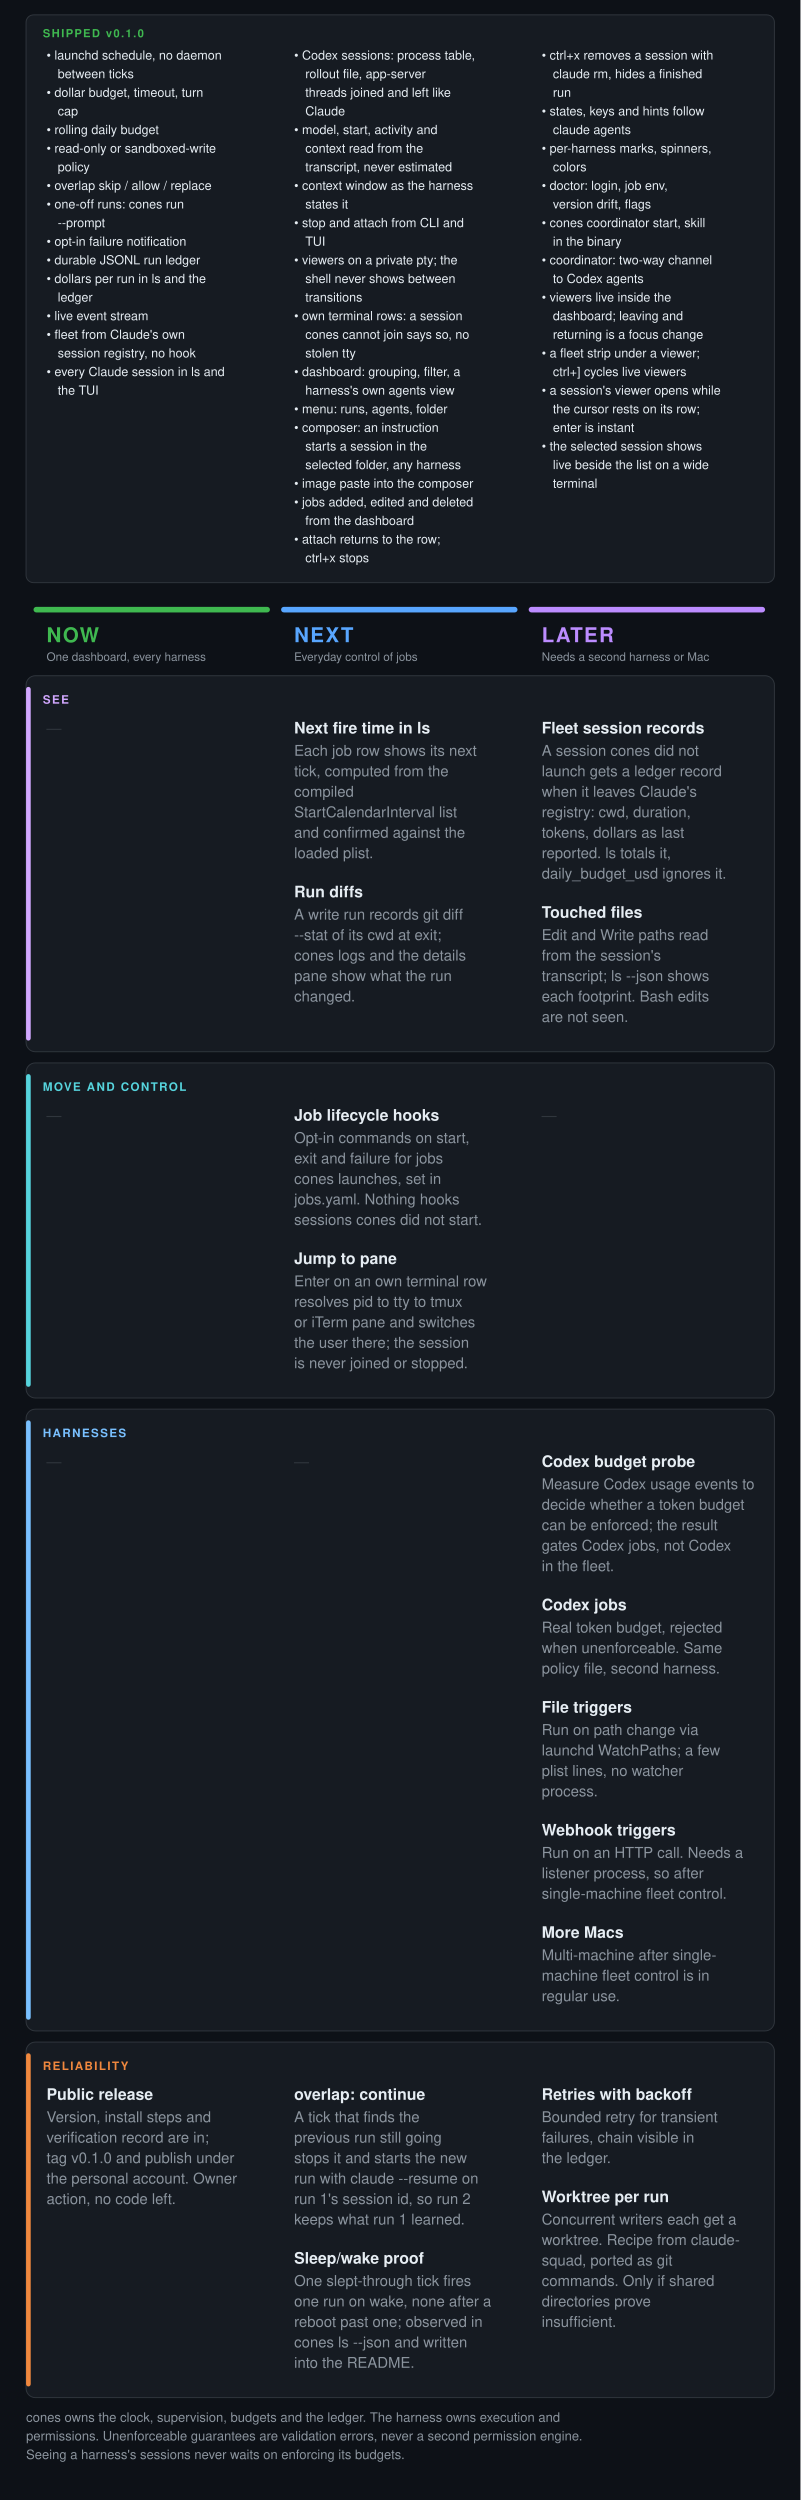
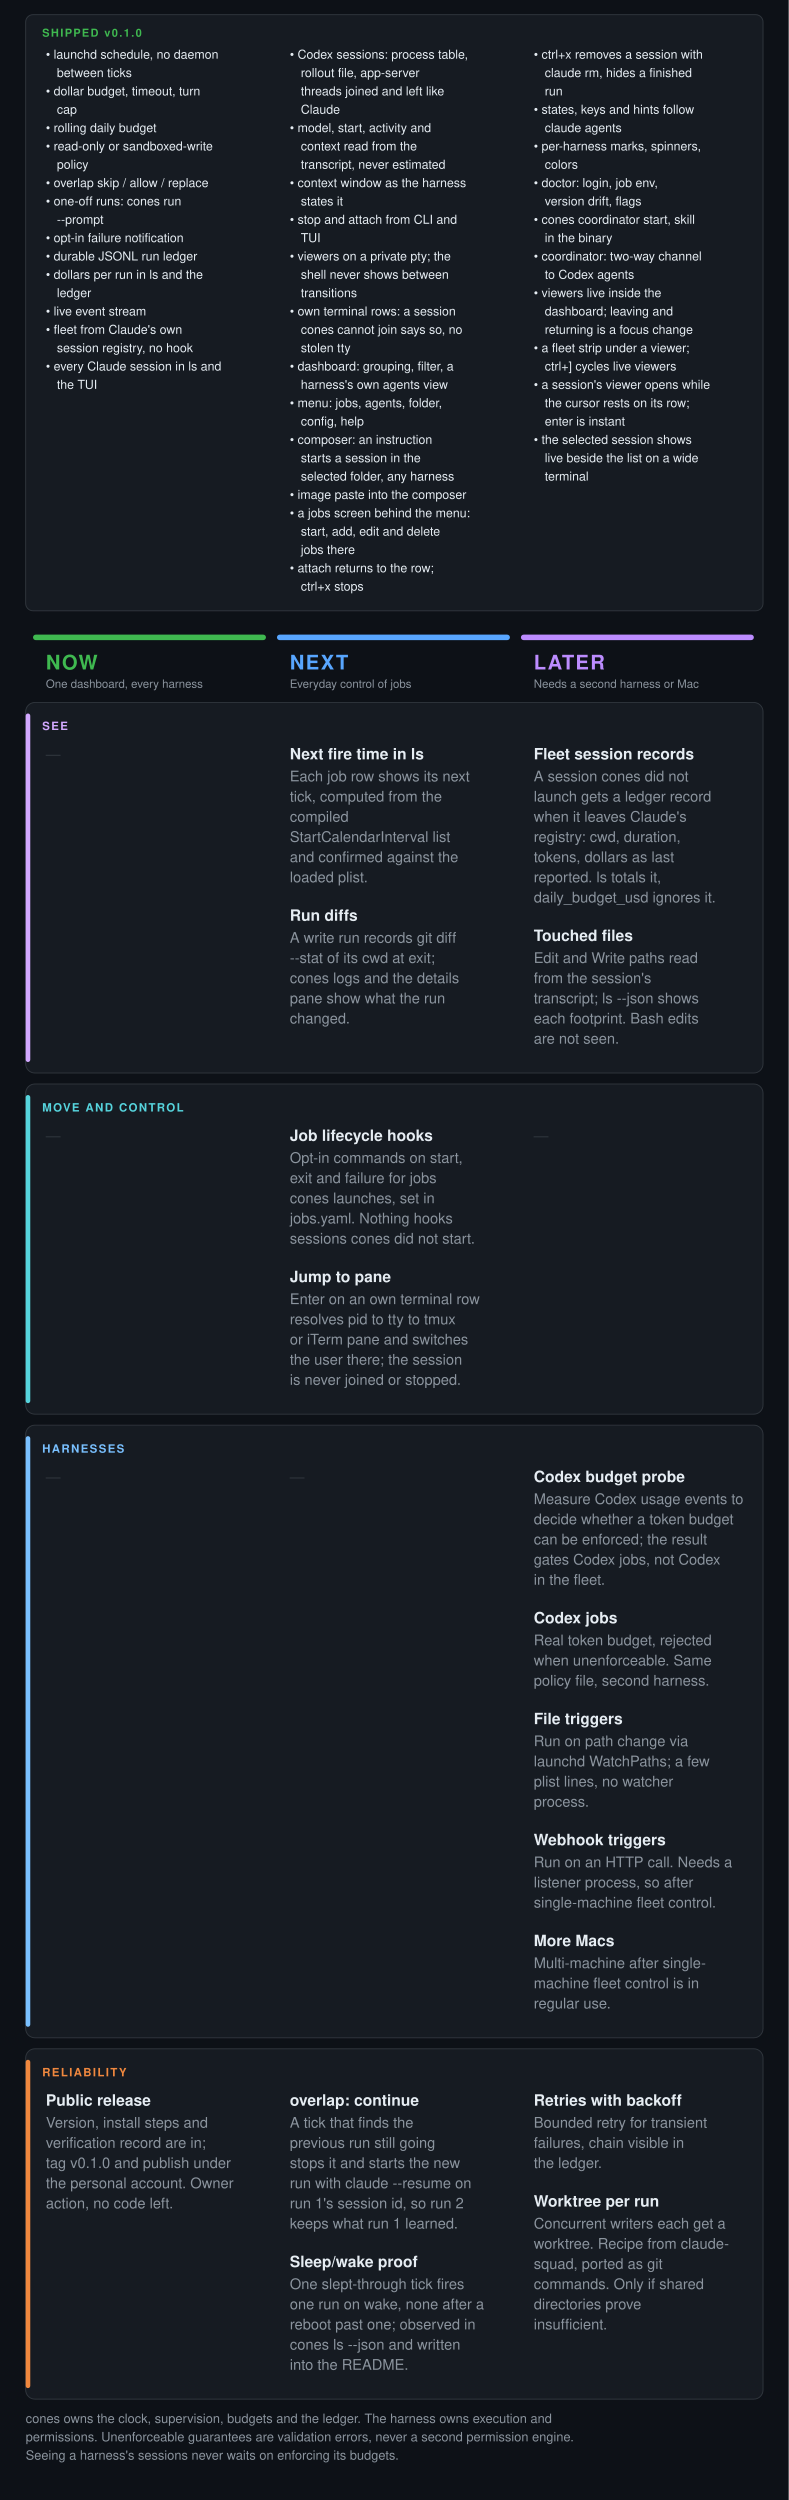
- <svg xmlns="http://www.w3.org/2000/svg" width="860" height="2686" viewBox="0 0 860 2686" font-family="-apple-system,BlinkMacSystemFont,Segoe UI,Helvetica,Arial,sans-serif">
-   <rect width="860" height="2686" fill="#0d1117" />
-   <rect x="28" y="16" width="804" height="610" rx="8" fill="#161b22" stroke="#30363d" />
+ <svg xmlns="http://www.w3.org/2000/svg" width="860" height="2726" viewBox="0 0 860 2726" font-family="-apple-system,BlinkMacSystemFont,Segoe UI,Helvetica,Arial,sans-serif">
+   <rect width="860" height="2726" fill="#0d1117" />
+   <rect x="28" y="16" width="804" height="650" rx="8" fill="#161b22" stroke="#30363d" />
  <text x="46" y="40" font-size="12" fill="#3fb950" font-weight="700" letter-spacing="1.5">SHIPPED  v0.1.0</text>
  <text x="50" y="64" font-size="13.5" fill="#e6edf3">• launchd schedule, no daemon</text>
  <text x="62" y="84" font-size="13.5" fill="#e6edf3">between ticks</text>
  <text x="50" y="104" font-size="13.5" fill="#e6edf3">• dollar budget, timeout, turn</text>
  <text x="62" y="124" font-size="13.5" fill="#e6edf3">cap</text>
  <text x="50" y="144" font-size="13.5" fill="#e6edf3">• rolling daily budget</text>
  <text x="50" y="164" font-size="13.5" fill="#e6edf3">• read-only or sandboxed-write</text>
  <text x="62" y="184" font-size="13.5" fill="#e6edf3">policy</text>
  <text x="50" y="204" font-size="13.5" fill="#e6edf3">• overlap skip / allow / replace</text>
  <text x="50" y="224" font-size="13.5" fill="#e6edf3">• one-off runs: cones run</text>
  <text x="62" y="244" font-size="13.5" fill="#e6edf3">--prompt</text>
  <text x="50" y="264" font-size="13.5" fill="#e6edf3">• opt-in failure notification</text>
  <text x="50" y="284" font-size="13.5" fill="#e6edf3">• durable JSONL run ledger</text>
  <text x="50" y="304" font-size="13.5" fill="#e6edf3">• dollars per run in ls and the</text>
  <text x="62" y="324" font-size="13.5" fill="#e6edf3">ledger</text>
  <text x="50" y="344" font-size="13.5" fill="#e6edf3">• live event stream</text>
  <text x="50" y="364" font-size="13.5" fill="#e6edf3">• fleet from Claude's own</text>
  <text x="62" y="384" font-size="13.5" fill="#e6edf3">session registry, no hook</text>
  <text x="50" y="404" font-size="13.5" fill="#e6edf3">• every Claude session in ls and</text>
  <text x="62" y="424" font-size="13.5" fill="#e6edf3">the TUI</text>
  <text x="316" y="64" font-size="13.5" fill="#e6edf3">• Codex sessions: process table,</text>
  <text x="328" y="84" font-size="13.5" fill="#e6edf3">rollout file, app-server</text>
  <text x="328" y="104" font-size="13.5" fill="#e6edf3">threads joined and left like</text>
  <text x="328" y="124" font-size="13.5" fill="#e6edf3">Claude</text>
  <text x="316" y="144" font-size="13.5" fill="#e6edf3">• model, start, activity and</text>
  <text x="328" y="164" font-size="13.5" fill="#e6edf3">context read from the</text>
  <text x="328" y="184" font-size="13.5" fill="#e6edf3">transcript, never estimated</text>
  <text x="316" y="204" font-size="13.5" fill="#e6edf3">• context window as the harness</text>
  <text x="328" y="224" font-size="13.5" fill="#e6edf3">states it</text>
  <text x="316" y="244" font-size="13.5" fill="#e6edf3">• stop and attach from CLI and</text>
  <text x="328" y="264" font-size="13.5" fill="#e6edf3">TUI</text>
  <text x="316" y="284" font-size="13.5" fill="#e6edf3">• viewers on a private pty; the</text>
  <text x="328" y="304" font-size="13.5" fill="#e6edf3">shell never shows between</text>
  <text x="328" y="324" font-size="13.5" fill="#e6edf3">transitions</text>
  <text x="316" y="344" font-size="13.5" fill="#e6edf3">• own terminal rows: a session</text>
  <text x="328" y="364" font-size="13.5" fill="#e6edf3">cones cannot join says so, no</text>
  <text x="328" y="384" font-size="13.5" fill="#e6edf3">stolen tty</text>
  <text x="316" y="404" font-size="13.5" fill="#e6edf3">• dashboard: grouping, filter, a</text>
  <text x="328" y="424" font-size="13.5" fill="#e6edf3">harness's own agents view</text>
-   <text x="316" y="444" font-size="13.5" fill="#e6edf3">• menu: runs, agents, folder</text>
-   <text x="316" y="464" font-size="13.5" fill="#e6edf3">• composer: an instruction</text>
-   <text x="328" y="484" font-size="13.5" fill="#e6edf3">starts a session in the</text>
-   <text x="328" y="504" font-size="13.5" fill="#e6edf3">selected folder, any harness</text>
-   <text x="316" y="524" font-size="13.5" fill="#e6edf3">• image paste into the composer</text>
-   <text x="316" y="544" font-size="13.5" fill="#e6edf3">• jobs added, edited and deleted</text>
-   <text x="328" y="564" font-size="13.5" fill="#e6edf3">from the dashboard</text>
-   <text x="316" y="584" font-size="13.5" fill="#e6edf3">• attach returns to the row;</text>
-   <text x="328" y="604" font-size="13.5" fill="#e6edf3">ctrl+x stops</text>
+   <text x="316" y="444" font-size="13.5" fill="#e6edf3">• menu: jobs, agents, folder,</text>
+   <text x="328" y="464" font-size="13.5" fill="#e6edf3">config, help</text>
+   <text x="316" y="484" font-size="13.5" fill="#e6edf3">• composer: an instruction</text>
+   <text x="328" y="504" font-size="13.5" fill="#e6edf3">starts a session in the</text>
+   <text x="328" y="524" font-size="13.5" fill="#e6edf3">selected folder, any harness</text>
+   <text x="316" y="544" font-size="13.5" fill="#e6edf3">• image paste into the composer</text>
+   <text x="316" y="564" font-size="13.5" fill="#e6edf3">• a jobs screen behind the menu:</text>
+   <text x="328" y="584" font-size="13.5" fill="#e6edf3">start, add, edit and delete</text>
+   <text x="328" y="604" font-size="13.5" fill="#e6edf3">jobs there</text>
+   <text x="316" y="624" font-size="13.5" fill="#e6edf3">• attach returns to the row;</text>
+   <text x="328" y="644" font-size="13.5" fill="#e6edf3">ctrl+x stops</text>
  <text x="582" y="64" font-size="13.5" fill="#e6edf3">• ctrl+x removes a session with</text>
  <text x="594" y="84" font-size="13.5" fill="#e6edf3">claude rm, hides a finished</text>
  <text x="594" y="104" font-size="13.5" fill="#e6edf3">run</text>
  <text x="582" y="124" font-size="13.5" fill="#e6edf3">• states, keys and hints follow</text>
  <text x="594" y="144" font-size="13.5" fill="#e6edf3">claude agents</text>
  <text x="582" y="164" font-size="13.5" fill="#e6edf3">• per-harness marks, spinners,</text>
  <text x="594" y="184" font-size="13.5" fill="#e6edf3">colors</text>
  <text x="582" y="204" font-size="13.5" fill="#e6edf3">• doctor: login, job env,</text>
  <text x="594" y="224" font-size="13.5" fill="#e6edf3">version drift, flags</text>
  <text x="582" y="244" font-size="13.5" fill="#e6edf3">• cones coordinator start, skill</text>
  <text x="594" y="264" font-size="13.5" fill="#e6edf3">in the binary</text>
  <text x="582" y="284" font-size="13.5" fill="#e6edf3">• coordinator: two-way channel</text>
  <text x="594" y="304" font-size="13.5" fill="#e6edf3">to Codex agents</text>
  <text x="582" y="324" font-size="13.5" fill="#e6edf3">• viewers live inside the</text>
  <text x="594" y="344" font-size="13.5" fill="#e6edf3">dashboard; leaving and</text>
  <text x="594" y="364" font-size="13.5" fill="#e6edf3">returning is a focus change</text>
  <text x="582" y="384" font-size="13.5" fill="#e6edf3">• a fleet strip under a viewer;</text>
  <text x="594" y="404" font-size="13.5" fill="#e6edf3">ctrl+] cycles live viewers</text>
  <text x="582" y="424" font-size="13.5" fill="#e6edf3">• a session's viewer opens while</text>
  <text x="594" y="444" font-size="13.5" fill="#e6edf3">the cursor rests on its row;</text>
  <text x="594" y="464" font-size="13.5" fill="#e6edf3">enter is instant</text>
  <text x="582" y="484" font-size="13.5" fill="#e6edf3">• the selected session shows</text>
  <text x="594" y="504" font-size="13.5" fill="#e6edf3">live beside the list on a wide</text>
  <text x="594" y="524" font-size="13.5" fill="#e6edf3">terminal</text>
-   <rect x="36" y="652" width="254" height="6" rx="3" fill="#3fb950" />
-   <text x="50" y="690" font-size="22" fill="#3fb950" font-weight="800" letter-spacing="1.5">NOW</text>
-   <text x="50" y="710" font-size="12.5" fill="#8b949e">One dashboard, every harness</text>
-   <rect x="302" y="652" width="254" height="6" rx="3" fill="#58a6ff" />
-   <text x="316" y="690" font-size="22" fill="#58a6ff" font-weight="800" letter-spacing="1.5">NEXT</text>
-   <text x="316" y="710" font-size="12.5" fill="#8b949e">Everyday control of jobs</text>
-   <rect x="568" y="652" width="254" height="6" rx="3" fill="#bc8cff" />
-   <text x="582" y="690" font-size="22" fill="#bc8cff" font-weight="800" letter-spacing="1.5">LATER</text>
-   <text x="582" y="710" font-size="12.5" fill="#8b949e">Needs a second harness or Mac</text>
-   <rect x="28" y="726" width="804" height="404" rx="10" fill="#161b22" stroke="#30363d" />
-   <rect x="28" y="738" width="5" height="380" rx="2.5" fill="#d2a8ff" />
-   <text x="46" y="756" font-size="12.5" fill="#d2a8ff" font-weight="700" letter-spacing="1.5">SEE</text>
-   <text x="50" y="788" font-size="16" fill="#30363d">—</text>
-   <text x="316" y="788" font-size="17" fill="#e6edf3" font-weight="700">Next fire time in ls</text>
-   <text x="316" y="812" font-size="16" fill="#8b949e">Each job row shows its next</text>
-   <text x="316" y="834" font-size="16" fill="#8b949e">tick, computed from the</text>
-   <text x="316" y="856" font-size="16" fill="#8b949e">compiled</text>
-   <text x="316" y="878" font-size="16" fill="#8b949e">StartCalendarInterval list</text>
-   <text x="316" y="900" font-size="16" fill="#8b949e">and confirmed against the</text>
-   <text x="316" y="922" font-size="16" fill="#8b949e">loaded plist.</text>
-   <text x="316" y="964" font-size="17" fill="#e6edf3" font-weight="700">Run diffs</text>
-   <text x="316" y="988" font-size="16" fill="#8b949e">A write run records git diff</text>
-   <text x="316" y="1010" font-size="16" fill="#8b949e">--stat of its cwd at exit;</text>
-   <text x="316" y="1032" font-size="16" fill="#8b949e">cones logs and the details</text>
-   <text x="316" y="1054" font-size="16" fill="#8b949e">pane show what the run</text>
-   <text x="316" y="1076" font-size="16" fill="#8b949e">changed.</text>
-   <text x="582" y="788" font-size="17" fill="#e6edf3" font-weight="700">Fleet session records</text>
-   <text x="582" y="812" font-size="16" fill="#8b949e">A session cones did not</text>
-   <text x="582" y="834" font-size="16" fill="#8b949e">launch gets a ledger record</text>
-   <text x="582" y="856" font-size="16" fill="#8b949e">when it leaves Claude's</text>
-   <text x="582" y="878" font-size="16" fill="#8b949e">registry: cwd, duration,</text>
-   <text x="582" y="900" font-size="16" fill="#8b949e">tokens, dollars as last</text>
-   <text x="582" y="922" font-size="16" fill="#8b949e">reported. ls totals it,</text>
-   <text x="582" y="944" font-size="16" fill="#8b949e">daily_budget_usd ignores it.</text>
-   <text x="582" y="986" font-size="17" fill="#e6edf3" font-weight="700">Touched files</text>
-   <text x="582" y="1010" font-size="16" fill="#8b949e">Edit and Write paths read</text>
-   <text x="582" y="1032" font-size="16" fill="#8b949e">from the session's</text>
-   <text x="582" y="1054" font-size="16" fill="#8b949e">transcript; ls --json shows</text>
-   <text x="582" y="1076" font-size="16" fill="#8b949e">each footprint. Bash edits</text>
-   <text x="582" y="1098" font-size="16" fill="#8b949e">are not seen.</text>
-   <rect x="28" y="1142" width="804" height="360" rx="10" fill="#161b22" stroke="#30363d" />
-   <rect x="28" y="1154" width="5" height="336" rx="2.5" fill="#56d4dd" />
-   <text x="46" y="1172" font-size="12.5" fill="#56d4dd" font-weight="700" letter-spacing="1.5">MOVE AND CONTROL</text>
-   <text x="50" y="1204" font-size="16" fill="#30363d">—</text>
-   <text x="316" y="1204" font-size="17" fill="#e6edf3" font-weight="700">Job lifecycle hooks</text>
-   <text x="316" y="1228" font-size="16" fill="#8b949e">Opt-in commands on start,</text>
-   <text x="316" y="1250" font-size="16" fill="#8b949e">exit and failure for jobs</text>
-   <text x="316" y="1272" font-size="16" fill="#8b949e">cones launches, set in</text>
-   <text x="316" y="1294" font-size="16" fill="#8b949e">jobs.yaml. Nothing hooks</text>
-   <text x="316" y="1316" font-size="16" fill="#8b949e">sessions cones did not start.</text>
-   <text x="316" y="1358" font-size="17" fill="#e6edf3" font-weight="700">Jump to pane</text>
-   <text x="316" y="1382" font-size="16" fill="#8b949e">Enter on an own terminal row</text>
-   <text x="316" y="1404" font-size="16" fill="#8b949e">resolves pid to tty to tmux</text>
-   <text x="316" y="1426" font-size="16" fill="#8b949e">or iTerm pane and switches</text>
-   <text x="316" y="1448" font-size="16" fill="#8b949e">the user there; the session</text>
-   <text x="316" y="1470" font-size="16" fill="#8b949e">is never joined or stopped.</text>
-   <text x="582" y="1204" font-size="16" fill="#30363d">—</text>
-   <rect x="28" y="1514" width="804" height="668" rx="10" fill="#161b22" stroke="#30363d" />
-   <rect x="28" y="1526" width="5" height="644" rx="2.5" fill="#79c0ff" />
-   <text x="46" y="1544" font-size="12.5" fill="#79c0ff" font-weight="700" letter-spacing="1.5">HARNESSES</text>
-   <text x="50" y="1576" font-size="16" fill="#30363d">—</text>
-   <text x="316" y="1576" font-size="16" fill="#30363d">—</text>
-   <text x="582" y="1576" font-size="17" fill="#e6edf3" font-weight="700">Codex budget probe</text>
-   <text x="582" y="1600" font-size="16" fill="#8b949e">Measure Codex usage events to</text>
-   <text x="582" y="1622" font-size="16" fill="#8b949e">decide whether a token budget</text>
-   <text x="582" y="1644" font-size="16" fill="#8b949e">can be enforced; the result</text>
-   <text x="582" y="1666" font-size="16" fill="#8b949e">gates Codex jobs, not Codex</text>
-   <text x="582" y="1688" font-size="16" fill="#8b949e">in the fleet.</text>
-   <text x="582" y="1730" font-size="17" fill="#e6edf3" font-weight="700">Codex jobs</text>
-   <text x="582" y="1754" font-size="16" fill="#8b949e">Real token budget, rejected</text>
-   <text x="582" y="1776" font-size="16" fill="#8b949e">when unenforceable. Same</text>
-   <text x="582" y="1798" font-size="16" fill="#8b949e">policy file, second harness.</text>
-   <text x="582" y="1840" font-size="17" fill="#e6edf3" font-weight="700">File triggers</text>
-   <text x="582" y="1864" font-size="16" fill="#8b949e">Run on path change via</text>
-   <text x="582" y="1886" font-size="16" fill="#8b949e">launchd WatchPaths; a few</text>
-   <text x="582" y="1908" font-size="16" fill="#8b949e">plist lines, no watcher</text>
-   <text x="582" y="1930" font-size="16" fill="#8b949e">process.</text>
-   <text x="582" y="1972" font-size="17" fill="#e6edf3" font-weight="700">Webhook triggers</text>
-   <text x="582" y="1996" font-size="16" fill="#8b949e">Run on an HTTP call. Needs a</text>
-   <text x="582" y="2018" font-size="16" fill="#8b949e">listener process, so after</text>
-   <text x="582" y="2040" font-size="16" fill="#8b949e">single-machine fleet control.</text>
-   <text x="582" y="2082" font-size="17" fill="#e6edf3" font-weight="700">More Macs</text>
-   <text x="582" y="2106" font-size="16" fill="#8b949e">Multi-machine after single-</text>
-   <text x="582" y="2128" font-size="16" fill="#8b949e">machine fleet control is in</text>
-   <text x="582" y="2150" font-size="16" fill="#8b949e">regular use.</text>
-   <rect x="28" y="2194" width="804" height="382" rx="10" fill="#161b22" stroke="#30363d" />
-   <rect x="28" y="2206" width="5" height="358" rx="2.5" fill="#f0883e" />
-   <text x="46" y="2224" font-size="12.5" fill="#f0883e" font-weight="700" letter-spacing="1.5">RELIABILITY</text>
-   <text x="50" y="2256" font-size="17" fill="#e6edf3" font-weight="700">Public release</text>
-   <text x="50" y="2280" font-size="16" fill="#8b949e">Version, install steps and</text>
-   <text x="50" y="2302" font-size="16" fill="#8b949e">verification record are in;</text>
-   <text x="50" y="2324" font-size="16" fill="#8b949e">tag v0.1.0 and publish under</text>
-   <text x="50" y="2346" font-size="16" fill="#8b949e">the personal account. Owner</text>
-   <text x="50" y="2368" font-size="16" fill="#8b949e">action, no code left.</text>
-   <text x="316" y="2256" font-size="17" fill="#e6edf3" font-weight="700">overlap: continue</text>
-   <text x="316" y="2280" font-size="16" fill="#8b949e">A tick that finds the</text>
-   <text x="316" y="2302" font-size="16" fill="#8b949e">previous run still going</text>
-   <text x="316" y="2324" font-size="16" fill="#8b949e">stops it and starts the new</text>
-   <text x="316" y="2346" font-size="16" fill="#8b949e">run with claude --resume on</text>
-   <text x="316" y="2368" font-size="16" fill="#8b949e">run 1's session id, so run 2</text>
-   <text x="316" y="2390" font-size="16" fill="#8b949e">keeps what run 1 learned.</text>
-   <text x="316" y="2432" font-size="17" fill="#e6edf3" font-weight="700">Sleep/wake proof</text>
-   <text x="316" y="2456" font-size="16" fill="#8b949e">One slept-through tick fires</text>
-   <text x="316" y="2478" font-size="16" fill="#8b949e">one run on wake, none after a</text>
-   <text x="316" y="2500" font-size="16" fill="#8b949e">reboot past one; observed in</text>
-   <text x="316" y="2522" font-size="16" fill="#8b949e">cones ls --json and written</text>
-   <text x="316" y="2544" font-size="16" fill="#8b949e">into the README.</text>
-   <text x="582" y="2256" font-size="17" fill="#e6edf3" font-weight="700">Retries with backoff</text>
-   <text x="582" y="2280" font-size="16" fill="#8b949e">Bounded retry for transient</text>
-   <text x="582" y="2302" font-size="16" fill="#8b949e">failures, chain visible in</text>
-   <text x="582" y="2324" font-size="16" fill="#8b949e">the ledger.</text>
-   <text x="582" y="2366" font-size="17" fill="#e6edf3" font-weight="700">Worktree per run</text>
-   <text x="582" y="2390" font-size="16" fill="#8b949e">Concurrent writers each get a</text>
-   <text x="582" y="2412" font-size="16" fill="#8b949e">worktree. Recipe from claude-</text>
-   <text x="582" y="2434" font-size="16" fill="#8b949e">squad, ported as git</text>
-   <text x="582" y="2456" font-size="16" fill="#8b949e">commands. Only if shared</text>
-   <text x="582" y="2478" font-size="16" fill="#8b949e">directories prove</text>
-   <text x="582" y="2500" font-size="16" fill="#8b949e">insufficient.</text>
-   <text x="28" y="2602" font-size="14" fill="#8b949e">cones owns the clock, supervision, budgets and the ledger. The harness owns execution and</text>
-   <text x="28" y="2622" font-size="14" fill="#8b949e">permissions. Unenforceable guarantees are validation errors, never a second permission engine.</text>
-   <text x="28" y="2642" font-size="14" fill="#8b949e">Seeing a harness's sessions never waits on enforcing its budgets.</text>
+   <rect x="36" y="692" width="254" height="6" rx="3" fill="#3fb950" />
+   <text x="50" y="730" font-size="22" fill="#3fb950" font-weight="800" letter-spacing="1.5">NOW</text>
+   <text x="50" y="750" font-size="12.5" fill="#8b949e">One dashboard, every harness</text>
+   <rect x="302" y="692" width="254" height="6" rx="3" fill="#58a6ff" />
+   <text x="316" y="730" font-size="22" fill="#58a6ff" font-weight="800" letter-spacing="1.5">NEXT</text>
+   <text x="316" y="750" font-size="12.5" fill="#8b949e">Everyday control of jobs</text>
+   <rect x="568" y="692" width="254" height="6" rx="3" fill="#bc8cff" />
+   <text x="582" y="730" font-size="22" fill="#bc8cff" font-weight="800" letter-spacing="1.5">LATER</text>
+   <text x="582" y="750" font-size="12.5" fill="#8b949e">Needs a second harness or Mac</text>
+   <rect x="28" y="766" width="804" height="404" rx="10" fill="#161b22" stroke="#30363d" />
+   <rect x="28" y="778" width="5" height="380" rx="2.5" fill="#d2a8ff" />
+   <text x="46" y="796" font-size="12.5" fill="#d2a8ff" font-weight="700" letter-spacing="1.5">SEE</text>
+   <text x="50" y="828" font-size="16" fill="#30363d">—</text>
+   <text x="316" y="828" font-size="17" fill="#e6edf3" font-weight="700">Next fire time in ls</text>
+   <text x="316" y="852" font-size="16" fill="#8b949e">Each job row shows its next</text>
+   <text x="316" y="874" font-size="16" fill="#8b949e">tick, computed from the</text>
+   <text x="316" y="896" font-size="16" fill="#8b949e">compiled</text>
+   <text x="316" y="918" font-size="16" fill="#8b949e">StartCalendarInterval list</text>
+   <text x="316" y="940" font-size="16" fill="#8b949e">and confirmed against the</text>
+   <text x="316" y="962" font-size="16" fill="#8b949e">loaded plist.</text>
+   <text x="316" y="1004" font-size="17" fill="#e6edf3" font-weight="700">Run diffs</text>
+   <text x="316" y="1028" font-size="16" fill="#8b949e">A write run records git diff</text>
+   <text x="316" y="1050" font-size="16" fill="#8b949e">--stat of its cwd at exit;</text>
+   <text x="316" y="1072" font-size="16" fill="#8b949e">cones logs and the details</text>
+   <text x="316" y="1094" font-size="16" fill="#8b949e">pane show what the run</text>
+   <text x="316" y="1116" font-size="16" fill="#8b949e">changed.</text>
+   <text x="582" y="828" font-size="17" fill="#e6edf3" font-weight="700">Fleet session records</text>
+   <text x="582" y="852" font-size="16" fill="#8b949e">A session cones did not</text>
+   <text x="582" y="874" font-size="16" fill="#8b949e">launch gets a ledger record</text>
+   <text x="582" y="896" font-size="16" fill="#8b949e">when it leaves Claude's</text>
+   <text x="582" y="918" font-size="16" fill="#8b949e">registry: cwd, duration,</text>
+   <text x="582" y="940" font-size="16" fill="#8b949e">tokens, dollars as last</text>
+   <text x="582" y="962" font-size="16" fill="#8b949e">reported. ls totals it,</text>
+   <text x="582" y="984" font-size="16" fill="#8b949e">daily_budget_usd ignores it.</text>
+   <text x="582" y="1026" font-size="17" fill="#e6edf3" font-weight="700">Touched files</text>
+   <text x="582" y="1050" font-size="16" fill="#8b949e">Edit and Write paths read</text>
+   <text x="582" y="1072" font-size="16" fill="#8b949e">from the session's</text>
+   <text x="582" y="1094" font-size="16" fill="#8b949e">transcript; ls --json shows</text>
+   <text x="582" y="1116" font-size="16" fill="#8b949e">each footprint. Bash edits</text>
+   <text x="582" y="1138" font-size="16" fill="#8b949e">are not seen.</text>
+   <rect x="28" y="1182" width="804" height="360" rx="10" fill="#161b22" stroke="#30363d" />
+   <rect x="28" y="1194" width="5" height="336" rx="2.5" fill="#56d4dd" />
+   <text x="46" y="1212" font-size="12.5" fill="#56d4dd" font-weight="700" letter-spacing="1.5">MOVE AND CONTROL</text>
+   <text x="50" y="1244" font-size="16" fill="#30363d">—</text>
+   <text x="316" y="1244" font-size="17" fill="#e6edf3" font-weight="700">Job lifecycle hooks</text>
+   <text x="316" y="1268" font-size="16" fill="#8b949e">Opt-in commands on start,</text>
+   <text x="316" y="1290" font-size="16" fill="#8b949e">exit and failure for jobs</text>
+   <text x="316" y="1312" font-size="16" fill="#8b949e">cones launches, set in</text>
+   <text x="316" y="1334" font-size="16" fill="#8b949e">jobs.yaml. Nothing hooks</text>
+   <text x="316" y="1356" font-size="16" fill="#8b949e">sessions cones did not start.</text>
+   <text x="316" y="1398" font-size="17" fill="#e6edf3" font-weight="700">Jump to pane</text>
+   <text x="316" y="1422" font-size="16" fill="#8b949e">Enter on an own terminal row</text>
+   <text x="316" y="1444" font-size="16" fill="#8b949e">resolves pid to tty to tmux</text>
+   <text x="316" y="1466" font-size="16" fill="#8b949e">or iTerm pane and switches</text>
+   <text x="316" y="1488" font-size="16" fill="#8b949e">the user there; the session</text>
+   <text x="316" y="1510" font-size="16" fill="#8b949e">is never joined or stopped.</text>
+   <text x="582" y="1244" font-size="16" fill="#30363d">—</text>
+   <rect x="28" y="1554" width="804" height="668" rx="10" fill="#161b22" stroke="#30363d" />
+   <rect x="28" y="1566" width="5" height="644" rx="2.5" fill="#79c0ff" />
+   <text x="46" y="1584" font-size="12.5" fill="#79c0ff" font-weight="700" letter-spacing="1.5">HARNESSES</text>
+   <text x="50" y="1616" font-size="16" fill="#30363d">—</text>
+   <text x="316" y="1616" font-size="16" fill="#30363d">—</text>
+   <text x="582" y="1616" font-size="17" fill="#e6edf3" font-weight="700">Codex budget probe</text>
+   <text x="582" y="1640" font-size="16" fill="#8b949e">Measure Codex usage events to</text>
+   <text x="582" y="1662" font-size="16" fill="#8b949e">decide whether a token budget</text>
+   <text x="582" y="1684" font-size="16" fill="#8b949e">can be enforced; the result</text>
+   <text x="582" y="1706" font-size="16" fill="#8b949e">gates Codex jobs, not Codex</text>
+   <text x="582" y="1728" font-size="16" fill="#8b949e">in the fleet.</text>
+   <text x="582" y="1770" font-size="17" fill="#e6edf3" font-weight="700">Codex jobs</text>
+   <text x="582" y="1794" font-size="16" fill="#8b949e">Real token budget, rejected</text>
+   <text x="582" y="1816" font-size="16" fill="#8b949e">when unenforceable. Same</text>
+   <text x="582" y="1838" font-size="16" fill="#8b949e">policy file, second harness.</text>
+   <text x="582" y="1880" font-size="17" fill="#e6edf3" font-weight="700">File triggers</text>
+   <text x="582" y="1904" font-size="16" fill="#8b949e">Run on path change via</text>
+   <text x="582" y="1926" font-size="16" fill="#8b949e">launchd WatchPaths; a few</text>
+   <text x="582" y="1948" font-size="16" fill="#8b949e">plist lines, no watcher</text>
+   <text x="582" y="1970" font-size="16" fill="#8b949e">process.</text>
+   <text x="582" y="2012" font-size="17" fill="#e6edf3" font-weight="700">Webhook triggers</text>
+   <text x="582" y="2036" font-size="16" fill="#8b949e">Run on an HTTP call. Needs a</text>
+   <text x="582" y="2058" font-size="16" fill="#8b949e">listener process, so after</text>
+   <text x="582" y="2080" font-size="16" fill="#8b949e">single-machine fleet control.</text>
+   <text x="582" y="2122" font-size="17" fill="#e6edf3" font-weight="700">More Macs</text>
+   <text x="582" y="2146" font-size="16" fill="#8b949e">Multi-machine after single-</text>
+   <text x="582" y="2168" font-size="16" fill="#8b949e">machine fleet control is in</text>
+   <text x="582" y="2190" font-size="16" fill="#8b949e">regular use.</text>
+   <rect x="28" y="2234" width="804" height="382" rx="10" fill="#161b22" stroke="#30363d" />
+   <rect x="28" y="2246" width="5" height="358" rx="2.5" fill="#f0883e" />
+   <text x="46" y="2264" font-size="12.5" fill="#f0883e" font-weight="700" letter-spacing="1.5">RELIABILITY</text>
+   <text x="50" y="2296" font-size="17" fill="#e6edf3" font-weight="700">Public release</text>
+   <text x="50" y="2320" font-size="16" fill="#8b949e">Version, install steps and</text>
+   <text x="50" y="2342" font-size="16" fill="#8b949e">verification record are in;</text>
+   <text x="50" y="2364" font-size="16" fill="#8b949e">tag v0.1.0 and publish under</text>
+   <text x="50" y="2386" font-size="16" fill="#8b949e">the personal account. Owner</text>
+   <text x="50" y="2408" font-size="16" fill="#8b949e">action, no code left.</text>
+   <text x="316" y="2296" font-size="17" fill="#e6edf3" font-weight="700">overlap: continue</text>
+   <text x="316" y="2320" font-size="16" fill="#8b949e">A tick that finds the</text>
+   <text x="316" y="2342" font-size="16" fill="#8b949e">previous run still going</text>
+   <text x="316" y="2364" font-size="16" fill="#8b949e">stops it and starts the new</text>
+   <text x="316" y="2386" font-size="16" fill="#8b949e">run with claude --resume on</text>
+   <text x="316" y="2408" font-size="16" fill="#8b949e">run 1's session id, so run 2</text>
+   <text x="316" y="2430" font-size="16" fill="#8b949e">keeps what run 1 learned.</text>
+   <text x="316" y="2472" font-size="17" fill="#e6edf3" font-weight="700">Sleep/wake proof</text>
+   <text x="316" y="2496" font-size="16" fill="#8b949e">One slept-through tick fires</text>
+   <text x="316" y="2518" font-size="16" fill="#8b949e">one run on wake, none after a</text>
+   <text x="316" y="2540" font-size="16" fill="#8b949e">reboot past one; observed in</text>
+   <text x="316" y="2562" font-size="16" fill="#8b949e">cones ls --json and written</text>
+   <text x="316" y="2584" font-size="16" fill="#8b949e">into the README.</text>
+   <text x="582" y="2296" font-size="17" fill="#e6edf3" font-weight="700">Retries with backoff</text>
+   <text x="582" y="2320" font-size="16" fill="#8b949e">Bounded retry for transient</text>
+   <text x="582" y="2342" font-size="16" fill="#8b949e">failures, chain visible in</text>
+   <text x="582" y="2364" font-size="16" fill="#8b949e">the ledger.</text>
+   <text x="582" y="2406" font-size="17" fill="#e6edf3" font-weight="700">Worktree per run</text>
+   <text x="582" y="2430" font-size="16" fill="#8b949e">Concurrent writers each get a</text>
+   <text x="582" y="2452" font-size="16" fill="#8b949e">worktree. Recipe from claude-</text>
+   <text x="582" y="2474" font-size="16" fill="#8b949e">squad, ported as git</text>
+   <text x="582" y="2496" font-size="16" fill="#8b949e">commands. Only if shared</text>
+   <text x="582" y="2518" font-size="16" fill="#8b949e">directories prove</text>
+   <text x="582" y="2540" font-size="16" fill="#8b949e">insufficient.</text>
+   <text x="28" y="2642" font-size="14" fill="#8b949e">cones owns the clock, supervision, budgets and the ledger. The harness owns execution and</text>
+   <text x="28" y="2662" font-size="14" fill="#8b949e">permissions. Unenforceable guarantees are validation errors, never a second permission engine.</text>
+   <text x="28" y="2682" font-size="14" fill="#8b949e">Seeing a harness's sessions never waits on enforcing its budgets.</text>
</svg>
